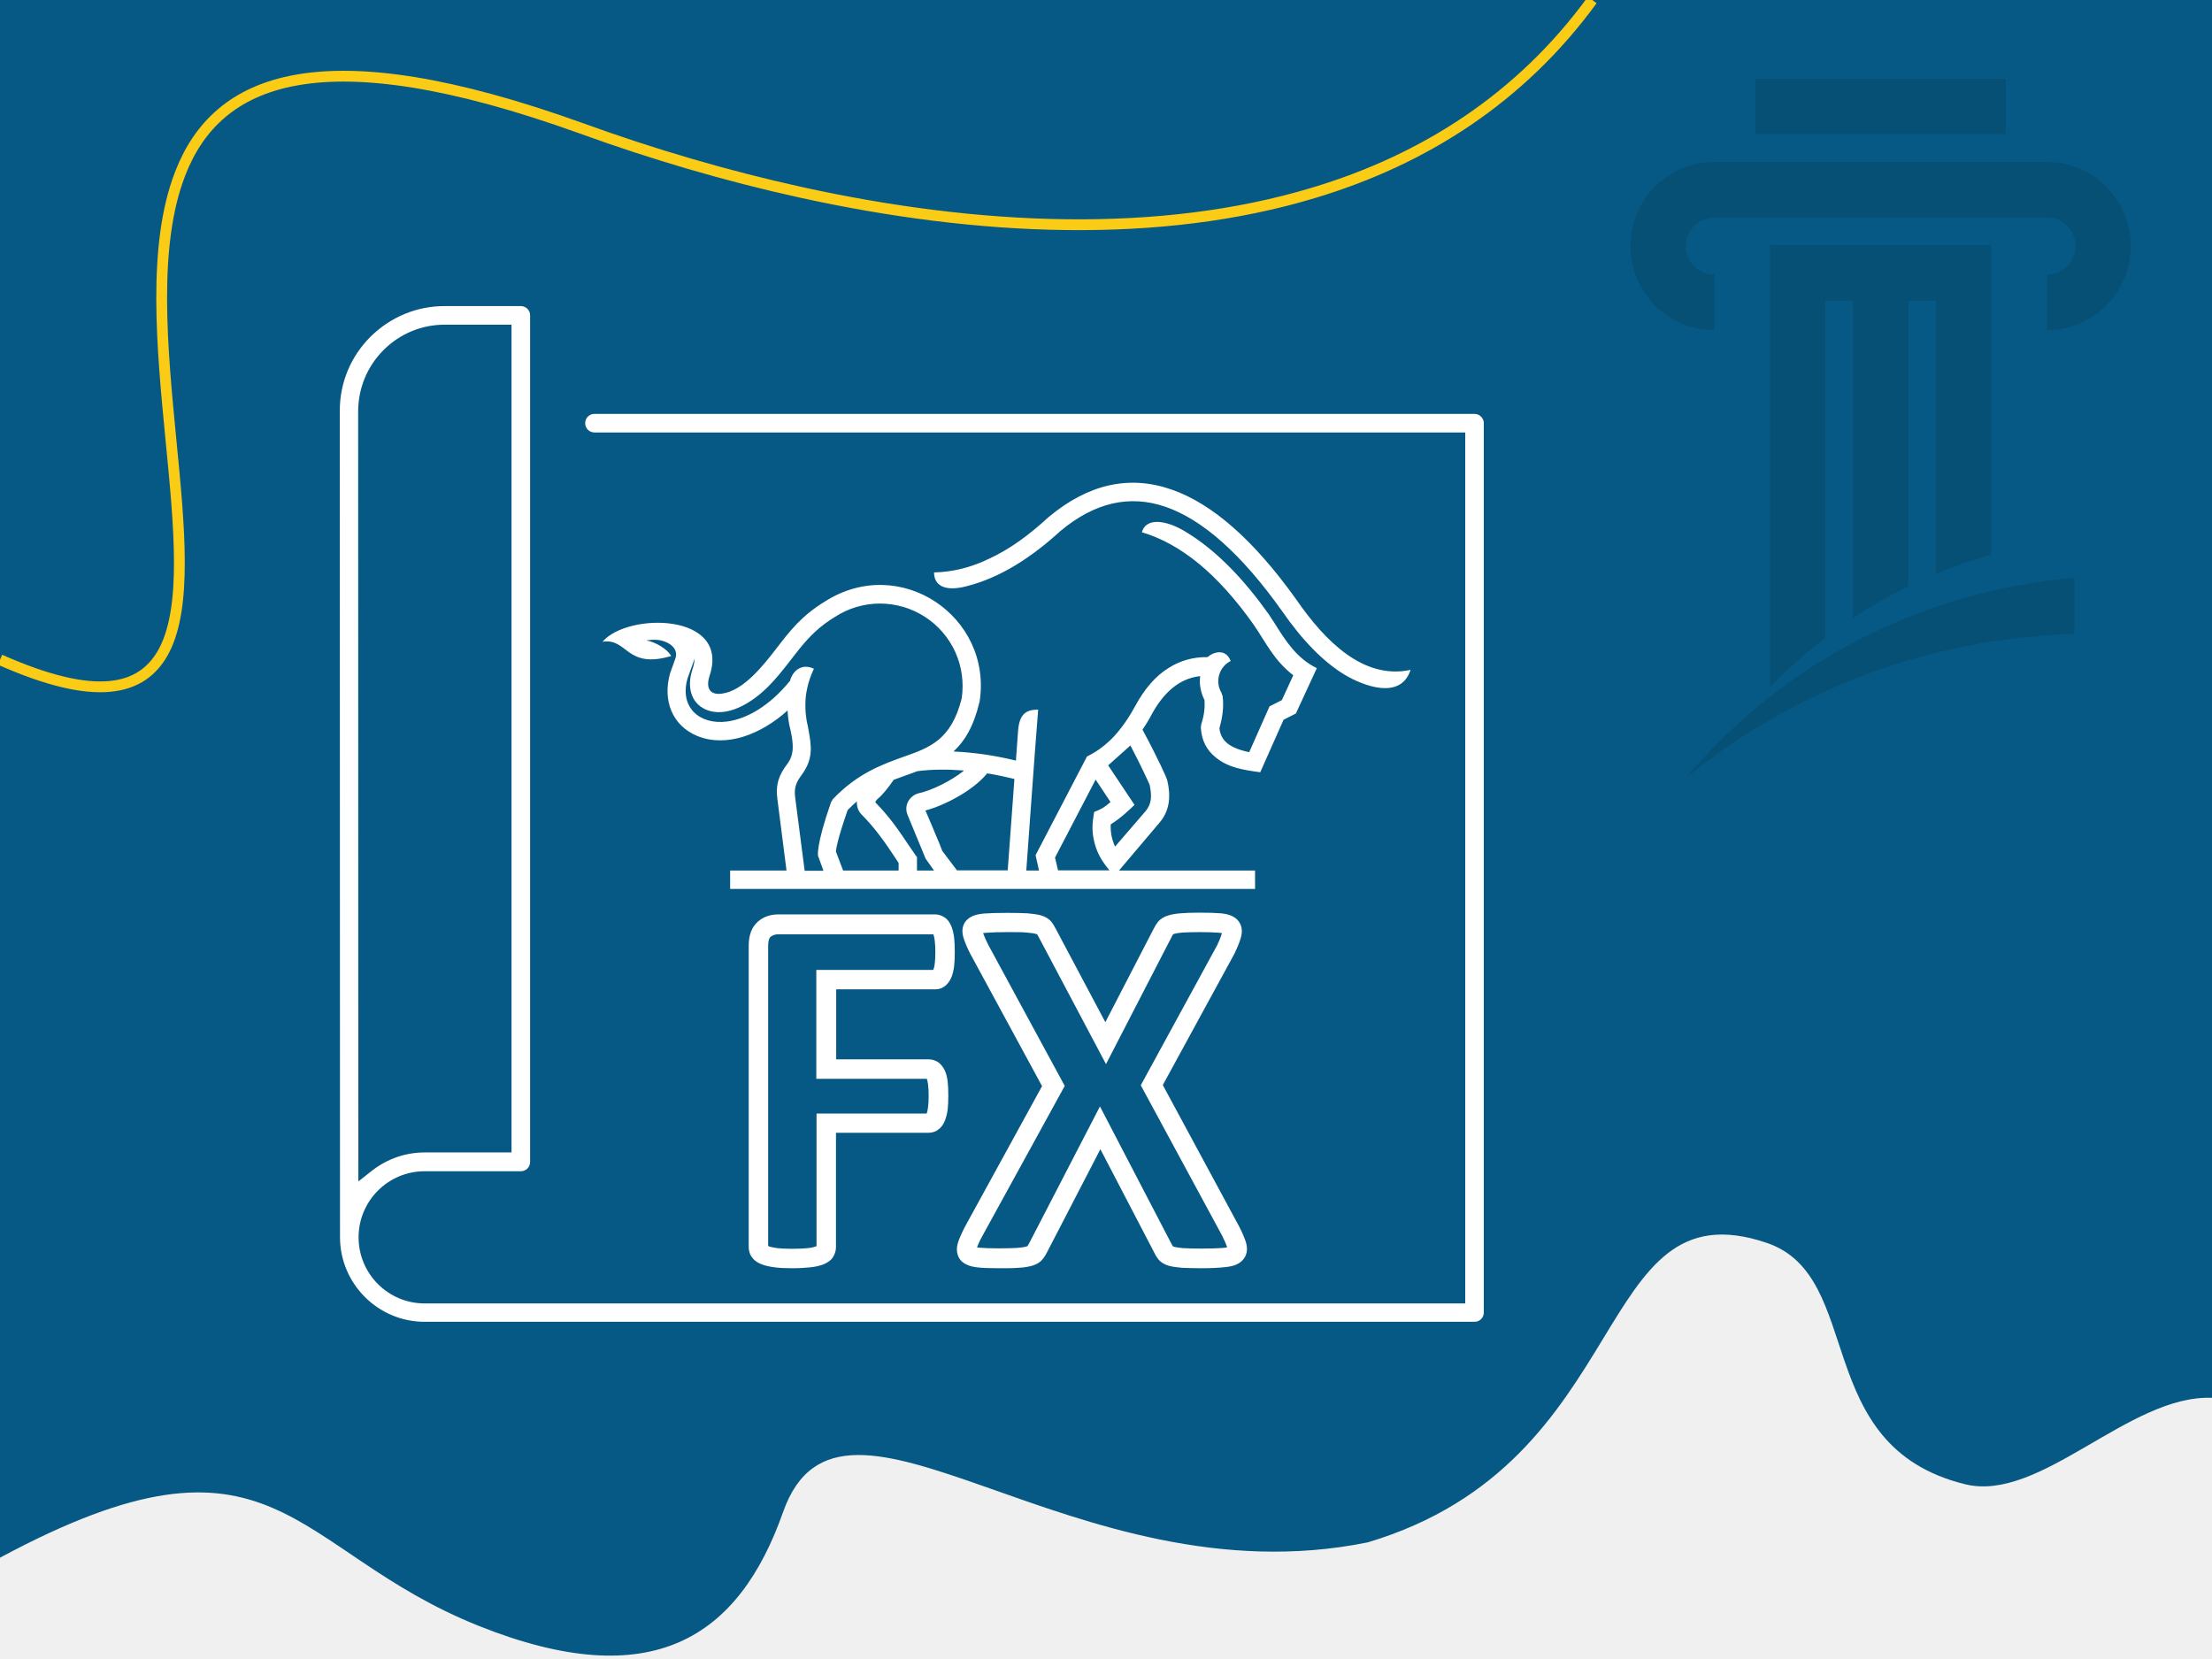
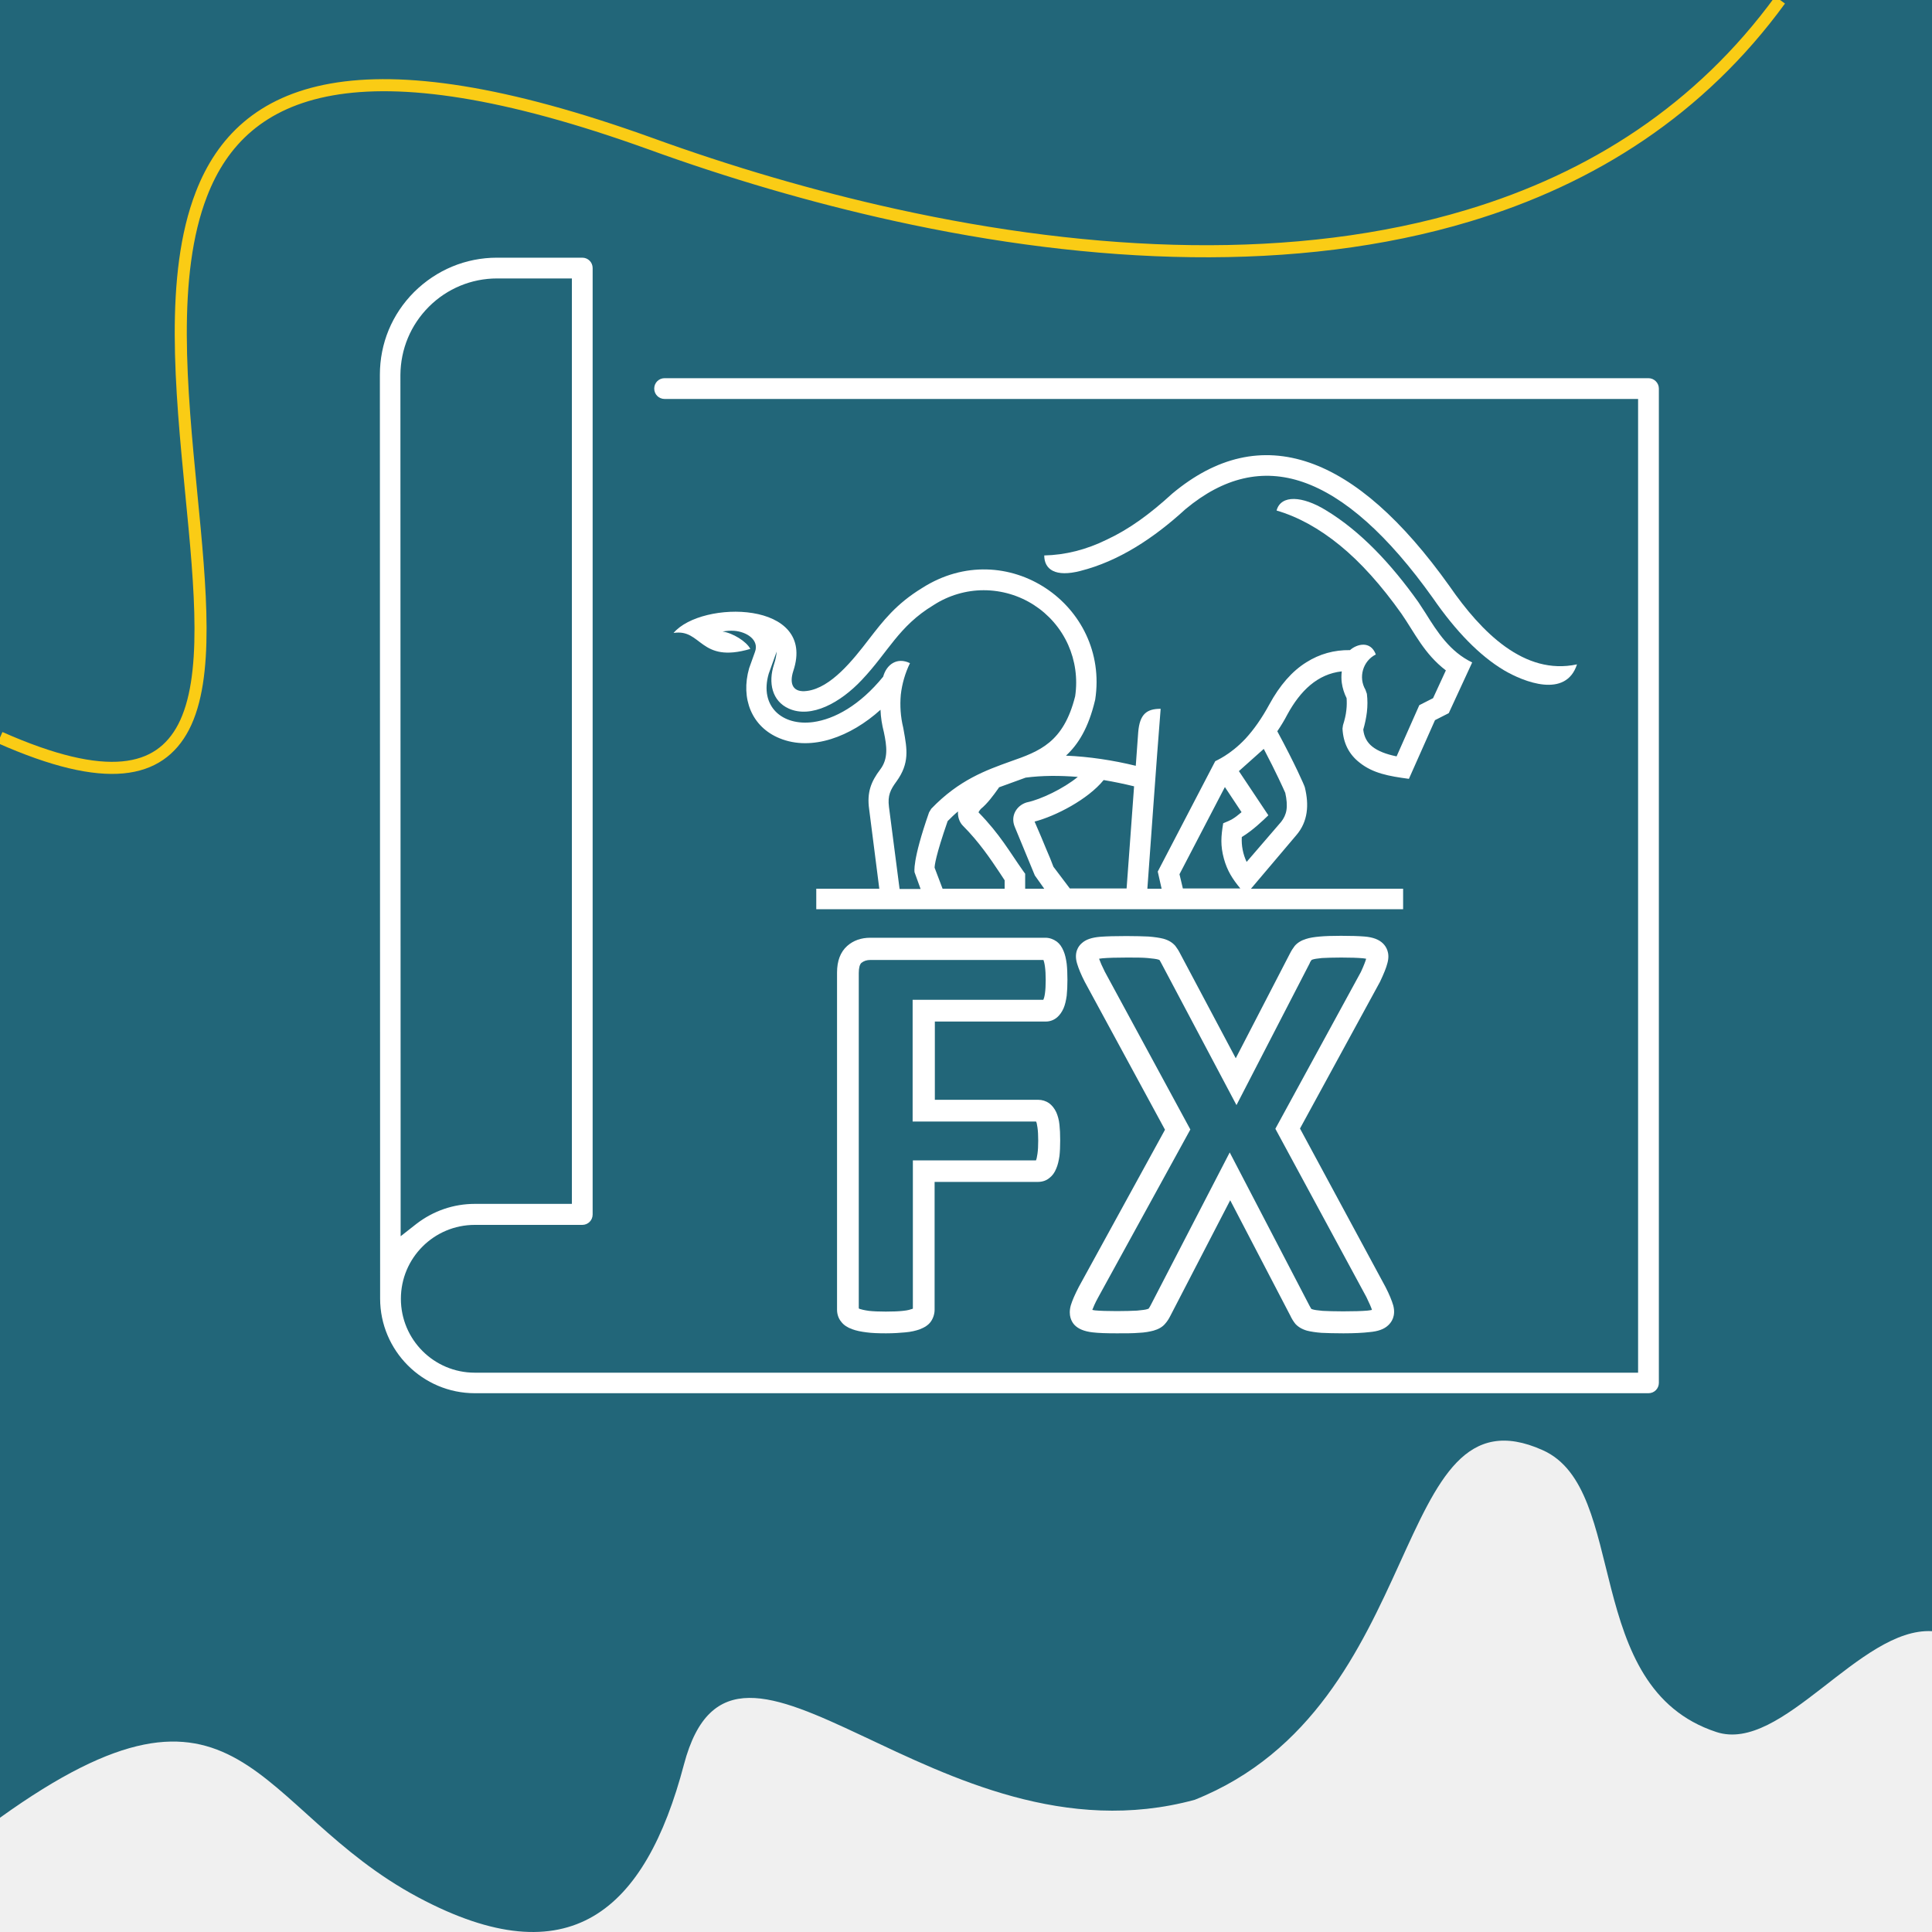
- <svg xmlns="http://www.w3.org/2000/svg" version="1.1" id="Layer_1" x="0px" y="0px" viewBox="0 0 1024 768" style="enable-background:new 0 0 1024 768;" xml:space="preserve">
-   <style type="text/css">
- 	.st0{fill:#075985;}
- 	.st1{fill-rule:evenodd;clip-rule:evenodd;fill:#FFDE16;}
- 	.st2{fill:#FFDE16;stroke:#000000;stroke-miterlimit:10;}
- 	.st3{fill:none;stroke:#FACC15;stroke-width:5;stroke-miterlimit:10;}
- 	.st4{fill:#FFFFFF;}
- 	.st5{opacity:0.12;}
- 	.st6{fill:none;}
- 	.st7{fill-rule:evenodd;clip-rule:evenodd;fill:#FFFFFF;}
- </style>
-   <path class="st0" d="M1024,0v647.1c-38.3-1.6-79.4,48.6-114.3,40c-72-17.7-45.9-96.4-92-111.8C736.3,547.9,758,676.7,633.2,714  c-136.8,27.8-243.5-91.1-270.7-14c-20.5,58.2-60.7,84.7-140.8,52.7C134,717.7,128,652.3,0,721.1V0H1024z" />
-   <path class="st1" d="M750.8,1291.5" />
-   <path class="st2" d="M717.1-512.5" />
-   <path class="st2" d="M952.9-512.1" />
-   <path class="st3" d="M0,305.4c44.2,19.6,66,14.8,76-4.3c10.6-20.4,7.1-57,3.2-96.8C75,161,70.4,113.9,83.4,80.4  c17-44.1,64.9-64.5,185.7-21c32.8,11.9,67,22,101.5,29.6c82.2,18.1,166.1,21.8,237.4,0.3C659.3,73.9,704,45.4,737.1,0" />
-   <path class="st2" d="M419.2-298.8" />
-   <path class="st2" d="M422.1-394" />
-   <path class="st2" d="M426.4-519.1" />
-   <path class="st2" d="M616-541.9" />
-   <path class="st4" d="M682.6,191.6H275.2c-2.4,0-4.3,1.9-4.3,4.3s1.9,4.3,4.3,4.3h403.1v403.2H196.6c-16.9,0-30.6-13.7-30.6-30.6  c0-16.9,13.7-30.6,30.6-30.6h44.5c2.4,0,4.3-1.9,4.3-4.3V146c0-2.4-1.9-4.3-4.3-4.3h-35.3c-13,0-25.1,5.1-34.3,14.2  c-9.2,9.2-14.2,21.3-14.2,34.3l0.1,382.5c0,21.6,17.6,39.2,39.2,39.2h486c2.4,0,4.3-1.9,4.3-4.3V195.9  C686.9,193.5,684.9,191.6,682.6,191.6z M177.6,162c7.5-7.5,17.6-11.7,28.2-11.7h31v383.2h-40.2c-8.8,0-17.2,2.9-24.2,8.3l-6.5,5.1  l-0.1-356.7C165.9,179.6,170,169.6,177.6,162z" />
-   <g>
-     <g class="st5">
-       <rect x="812.7" y="36.4" width="115.8" height="25.7" />
-       <path d="M960.3,267.5v25.9c-65.8,2-128.9,25.1-179.6,66.5C825.8,306.2,890.3,273.5,960.3,267.5z" />
-       <path d="M921.8,113.5v143.2c-8.7,2.5-17.2,5.4-25.6,8.9V139.2h-12.8v132.2c-8.8,4.3-17.4,9.2-25.6,14.7V139.2H845v156.1    c-9.2,7-17.7,14.6-25.6,22.8V113.5H921.8z" />
-       <path d="M986.4,113.9c0,21.5-17.4,38.9-38.8,38.9v-25.7c7.3,0,13.2-5.9,13.2-13.2s-5.9-13.2-13.2-13.2h-154    c-7.3,0-13.2,5.9-13.2,13.2s5.9,13.2,13.2,13.2v25.7c-21.5,0-38.8-17.4-38.8-38.9S772.1,75,793.6,75c94.3,0,59.6,0,153.9,0    C969,74.9,986.4,92.4,986.4,113.9z" />
-     </g>
-     <rect x="717.1" class="st6" width="306.9" height="396.3" />
+ <svg xmlns="http://www.w3.org/2000/svg" width="800" height="800" viewBox="0 0 800 800" fill="none">
+   <g clip-path="url(#clip0_1_47)">
+     <path d="M800 0V675.438C770.078 673.768 737.969 726.167 710.703 717.19C654.453 698.715 674.844 616.568 638.828 600.494C575.234 571.894 592.188 706.335 494.688 745.268C387.813 774.286 304.453 650.179 283.203 730.655C267.188 791.404 235.781 819.064 173.203 785.663C104.688 749.13 100 680.866 0 752.679V0H800Z" fill="#226679" />
+     <path d="M0 305.4C44.2 325 66 320.2 76 301.1C86.6 280.7 83.1 244.1 79.2 204.3C75 161 70.4 113.9 83.4 80.4C100.4 36.3 148.3 15.9 269.1 59.4C301.9 71.3 336.1 81.4 370.6 89C452.8 107.1 536.7 110.8 608 89.3C659.3 73.9 704 45.4 737.1 0" stroke="#FACC15" stroke-width="5" stroke-miterlimit="10" />
+     <path d="M682.6 156.6H275.2C272.8 156.6 270.9 158.5 270.9 160.9C270.9 163.3 272.8 165.2 275.2 165.2H678.3V568.4H196.6C179.7 568.4 166 554.7 166 537.8C166 520.9 179.7 507.2 196.6 507.2H241.1C243.5 507.2 245.4 505.3 245.4 502.9V111C245.4 108.6 243.5 106.7 241.1 106.7H205.8C192.8 106.7 180.7 111.8 171.5 120.9C162.3 130.1 157.3 142.2 157.3 155.2L157.4 537.7C157.4 559.3 175 576.9 196.6 576.9H682.6C685 576.9 686.9 575 686.9 572.6V160.9C686.9 158.5 684.9 156.6 682.6 156.6ZM177.6 127C185.1 119.5 195.2 115.3 205.8 115.3H236.8V498.5H196.6C187.8 498.5 179.4 501.4 172.4 506.8L165.9 511.9L165.8 155.2C165.9 144.6 170 134.6 177.6 127Z" fill="white" />
+     <path fill-rule="evenodd" clip-rule="evenodd" d="M516.2 356.9C514.7 353.7 514 350.2 514.2 346.6C518.8 343.8 522.9 339.8 525.2 337.6L513 319.3L523.3 310.1C528.4 319.8 531.5 326.7 532.2 328.3C532.8 331 533 333.4 532.7 335.4C532.4 337.3 531.6 338.9 530.5 340.3L516.2 356.9ZM488.4 362L507.2 325.9L514.1 336.3C510.8 339.1 509.9 339.5 506.5 340.9C505.6 346.3 505.3 350.1 506.8 355.6C508.2 360.6 510.3 363.9 513.6 367.9H489.8L488.4 362ZM436.2 358.9C435.4 356.7 434.4 354.3 433.1 351.3C432 348.6 430.5 345 428.4 340.2C437.2 337.9 450.5 331 457 323C461.2 323.7 465.5 324.6 469.6 325.6C468.3 342.9 467.1 360.3 466.5 367.9H443L436.2 358.9ZM424.5 367.9V361.8L423.7 360.7C418.1 352.8 414.1 345.5 405.2 336.4C405.3 336 405.6 335.6 406.1 335C408.9 332.7 411.3 329.4 413.3 326.6L413.7 326L424.7 322C431.5 321.1 438.8 321.1 446.3 321.7C440.3 326.6 431 331 425.4 332.2L425 332.3C420.9 333.6 418.3 337.9 420.2 342.4L428.5 362.5L432.4 368H424.5V367.9ZM387 359.3C387 358.4 387.4 354.4 392.4 340C393.8 338.6 395.2 337.2 396.7 336C396.5 338 397.2 340.4 398.7 341.9C405.4 348.6 410.3 355.9 413.9 361.3L416 364.5V368H390.3L387 359.3ZM336.7 299C323.9 300.7 314.4 292.5 318.3 279L321.6 269.8C321.5 271.2 321.2 273 320.5 275.1C318 282.7 319.7 290.3 326.6 293.4C335.9 297.6 348 291 356.9 281.5C367.8 270 372.1 259.3 386.5 250.6C392.8 246.5 400.1 244.4 407.3 244.4C422.4 244.4 436.1 253.2 442.3 267C445.2 273.5 446.3 280.9 445.2 288.3C440.4 307.5 430.4 311.1 418.4 315.3C408.4 318.9 397.1 322.9 385.6 334.9L384.7 336.4C377.6 356.7 378.7 361.2 378.7 361.2L381.2 368.1H372.5L368.1 334.1C367.5 329.4 368.7 327 371.2 323.6C376.7 316 375.6 310.2 374.2 302.4L374 301.3C372.9 296.8 372.6 292.2 373 287.7C373.5 283.2 374.8 278.7 376.8 274.6C371.5 272 367.1 275.1 365.7 280.2C356 292.1 345.5 297.8 336.7 299ZM304 261.2C309.2 261.6 314.5 265 312.6 270L310.2 276.7C306.6 289.3 311.3 301 322.8 305.7C336.2 311.2 352.3 305 364.6 293.9C364.7 297 365.2 300.1 366 303.2C367.2 308.9 367.9 314.1 364.5 318.6C360.7 323.6 358.9 328.1 359.9 335.1L364.1 368H338V376.5H581V368H518L536.8 345.8C541.6 340.2 542.1 333.3 540.3 326C540.1 325.2 536.2 316.3 528.9 302.8C530.4 300.6 531.8 298.3 533.1 295.8C538.4 286.1 545.5 279.1 555.6 278C555.4 279.6 555.4 281.2 555.6 282.7C555.9 284.9 556.6 287.1 557.6 289.1C557.7 290.7 557.7 292.3 557.5 294C557.3 296 556.8 298.1 556.1 300.3L555.9 301.7C556.2 307.6 558.5 312.3 563 315.8C568.5 320.2 575.1 321.4 583.4 322.5L594.2 298.2L599.9 295.3L609.6 274.3C600.4 269.9 595.1 261.6 590.3 253.9L587.3 249.3C576.2 233.7 563.5 220 548.9 211.2C539.4 205.4 530.4 204.7 528.6 211.4C537.5 214 546.2 218.8 554.8 225.8C563.5 232.9 572 242.4 580.3 254.1C585.9 262.2 589.7 270.7 598.7 277.6L593.4 289.1L587.7 292L578.3 313.2C573.9 312.3 570.6 311 568.3 309.2C566 307.4 564.8 305 564.5 302.1C565.2 299.7 565.7 297.3 566 294.9C566.3 292.3 566.3 289.8 566 287.3L565.4 285.6C562.4 280.5 564.3 273.7 569.7 271C567.5 265.1 561.8 266.7 559 269.2C552.4 269.1 546.4 270.8 541 274.2C535 277.9 529.9 283.8 525.6 291.7C522.5 297.4 519.2 302.1 515.7 305.9C509.3 312.7 503.4 315 503.2 315.2L479.4 360.9L481 368H475.1C476.1 354.5 478.9 314.5 480.6 293.5C474.9 293.5 471.9 295.6 471.3 303.3L470.3 317.1C460.9 314.8 451 313.3 441.4 312.9C446.5 308.2 450.7 301.4 453.4 290.1L453.5 289.7C459.5 250.5 416.7 221.2 381.8 243.5C371 250.1 365.6 257.2 359.8 264.7C353.2 273.3 344.1 284.8 334.2 286.1C328.4 286.9 326.7 283.3 328.5 277.8C338.2 248.6 290.5 248.4 278.9 262.1C290.7 260.2 289.6 274.9 310.7 268.7C309.1 265.6 303.4 262.1 299.2 261.5C300.9 261.2 302.4 261.1 304 261.2Z" fill="white" />
+     <path fill-rule="evenodd" clip-rule="evenodd" d="M432.4 230C432.4 235.8 437 239.1 447.4 236.4C463.2 232.4 477.7 222.9 490.8 210.9C506.7 197.6 522.9 193.9 539.5 199.6C556.7 205.5 574.7 221.5 593.3 247.6C602.9 261.5 612.7 271.5 622.7 277.5C631 282.4 648.4 289.3 653 275.1C631.2 279.8 613.4 261.8 600.2 242.7C580.6 215.2 561.3 198.2 542.3 191.6C522.7 184.8 503.7 189.1 485.4 204.4C476.1 212.9 467.6 219.1 458.4 223.4C449.7 227.7 441 229.8 432.4 230Z" fill="white" />
+     <path d="M366.9 552.1C363.7 552.1 361 552 358.8 551.7C356.4 551.4 354.5 551 352.9 550.4C350.9 549.7 349.4 548.7 348.4 547.4C347.2 546 346.6 544.2 346.6 542.3V402.7C346.6 397.9 348 394.2 350.8 391.7C353.4 389.4 356.6 388.3 360.4 388.3H432.9C434.6 388.3 436.2 388.9 437.6 389.9C438.8 390.8 439.7 392.1 440.4 393.8C441 395.2 441.4 396.9 441.7 399.1C441.9 400.9 442 403.2 442 405.7C442 408.2 441.9 410.4 441.7 412.3C441.4 414.4 441 416.1 440.4 417.5C439.7 419.1 438.8 420.3 437.8 421.2C436.4 422.4 434.8 423 433 423H387.1V455.4H429.9C431.5 455.4 433.1 455.9 434.4 456.8C435.6 457.7 436.6 458.9 437.4 460.6C438 462 438.5 463.7 438.7 465.7C438.9 467.5 439 469.6 439 472.2C439 474.7 438.9 476.9 438.7 478.7C438.4 480.7 438 482.4 437.4 483.8C436.7 485.6 435.7 486.9 434.5 487.8C433.2 488.9 431.5 489.4 429.8 489.4H387V542.3C387 544.1 386.4 545.9 385.4 547.3C384.4 548.7 382.8 549.7 380.7 550.5C379.2 551 377.3 551.5 374.9 551.7C372.8 551.9 370.1 552.1 366.9 552.1ZM355.6 541.8C355.7 541.8 355.8 541.9 356 542C356.6 542.2 357.7 542.5 359.8 542.8C361.6 543 364 543.1 366.8 543.1C369.7 543.1 372.1 543 373.9 542.8C376 542.6 377.1 542.2 377.7 542C377.8 542 377.9 541.9 378 541.9V480.5H429V480.4C429.2 480 429.4 479.1 429.6 477.7C429.8 476.3 429.9 474.5 429.9 472.3C429.9 470.1 429.8 468.3 429.6 466.9C429.4 465.4 429.2 464.7 429 464.4H377.9V414H432C432 413.9 432.1 413.9 432.1 413.8C432.2 413.6 432.5 412.8 432.7 411.3C432.9 409.9 433 408 433 405.8C433 403.6 432.9 401.8 432.7 400.3C432.5 398.7 432.2 397.9 432.1 397.6V397.5H360.4C358.9 397.5 357.7 397.9 356.7 398.7C356 399.3 355.6 400.8 355.6 402.9V541.8V541.8Z" fill="white" />
+     <path d="M556.3 552.1C552.5 552.1 549.4 552 547.2 551.9C544.7 551.7 542.8 551.4 541.2 551C539.1 550.4 537.5 549.4 536.4 548.2C535.6 547.2 534.9 546.1 534.3 544.8L509.4 497L484.6 544.9C484 546.1 483.3 547.2 482.4 548.2C481.3 549.5 479.7 550.4 477.6 551C476 551.4 474.1 551.8 471.5 551.9C469.2 552.1 466.2 552.1 462.5 552.1C458.2 552.1 454.9 552 452.4 551.7C449 551.3 446.5 550.3 444.9 548.6C443.8 547.4 442.2 544.8 443.4 540.5C444 538.5 445.1 536 446.7 532.9L482.4 467.8L449.2 406.6C447.6 403.5 446.6 401 446 399C444.6 394.4 446.6 391.7 447.9 390.6C449.6 389 452.1 388.2 455.6 387.9C458.2 387.7 461.8 387.6 466.4 387.6C470.2 387.6 473.3 387.7 475.6 387.8C478.1 388 480.1 388.3 481.7 388.7C483.9 389.3 485.5 390.3 486.7 391.7C487.4 392.6 488.1 393.7 488.7 394.9L511.7 438.2L534.1 394.9C534.7 393.7 535.4 392.6 536.1 391.7C537.2 390.4 538.8 389.4 540.8 388.8C542.3 388.3 544.2 388 546.5 387.8C548.6 387.6 551.6 387.5 555.3 387.5C559.4 387.5 562.7 387.6 565.1 387.8C568.5 388.1 571 389 572.7 390.7C573.9 391.9 575.7 394.5 574.5 398.8C574 400.8 573 403.2 571.5 406.4L571.4 406.6L538.3 467.3L573.7 532.9C575.3 536 576.3 538.5 576.9 540.5C578.1 545 576.1 547.6 574.8 548.8C573.1 550.4 570.6 551.3 567 551.6C564.5 551.9 560.8 552.1 556.3 552.1ZM543 542C543.1 542 543.3 542.1 543.6 542.2C544.2 542.4 545.5 542.6 547.7 542.8C549.7 542.9 552.6 543 556.2 543C560.5 543 563.8 542.9 566.2 542.7C567.1 542.6 567.7 542.5 568.1 542.4C567.8 541.4 567.1 539.8 565.8 537.1L528.1 467.4L563.5 402.5C564.8 399.7 565.4 398 565.7 397C565.4 396.9 564.9 396.9 564.4 396.8C562.2 396.6 559.2 396.5 555.4 396.5C552 396.5 549.3 396.6 547.4 396.7C545.3 396.9 544.2 397.1 543.6 397.3C543.4 397.4 543.2 397.4 543.1 397.5C542.8 397.9 542.5 398.3 542.3 398.9L512 457.6L480.9 398.9C480.6 398.4 480.4 397.9 480.1 397.5C480 397.5 479.8 397.4 479.5 397.3C478.8 397.1 477.5 396.9 475.2 396.7C473.1 396.5 470.3 396.5 466.7 396.5C462.3 396.5 458.9 396.6 456.6 396.8C456 396.9 455.5 396.9 455.1 397C455.6 398.4 456.4 400.2 457.5 402.4L492.9 467.7L454.8 537.1C453.3 539.8 452.7 541.4 452.3 542.4C452.6 542.5 452.9 542.5 453.4 542.6C455.5 542.8 458.6 542.9 462.5 542.9C465.9 542.9 468.7 542.8 470.8 542.7C473.1 542.5 474.4 542.3 475 542.1C475.3 542 475.5 541.9 475.6 541.9C475.8 541.6 476.1 541.2 476.4 540.6L509.2 477.2L542.3 540.8C542.7 541.5 542.9 541.8 543 542Z" fill="white" />
  </g>
-   <g>
-     <path class="st7" d="M516.2,391.9c-1.5-3.2-2.2-6.7-2-10.3c4.6-2.8,8.7-6.8,11-9L513,354.3l10.3-9.2c5.1,9.7,8.2,16.6,8.9,18.2   c0.6,2.7,0.8,5.1,0.5,7.1c-0.3,1.9-1.1,3.5-2.2,4.9L516.2,391.9z M488.4,397l18.8-36.1l6.9,10.4c-3.3,2.8-4.2,3.2-7.6,4.6   c-0.9,5.4-1.2,9.2,0.3,14.7c1.4,5,3.5,8.3,6.8,12.3h-23.8L488.4,397z M436.2,393.9c-0.8-2.2-1.8-4.6-3.1-7.6   c-1.1-2.7-2.6-6.3-4.7-11.1c8.8-2.3,22.1-9.2,28.6-17.2c4.2,0.7,8.5,1.6,12.6,2.6c-1.3,17.3-2.5,34.7-3.1,42.3H443L436.2,393.9z    M424.5,402.9v-6.1l-0.8-1.1c-5.6-7.9-9.6-15.2-18.5-24.3c0.1-0.4,0.4-0.8,0.9-1.4c2.8-2.3,5.2-5.6,7.2-8.4l0.4-0.6l11-4   c6.8-0.9,14.1-0.9,21.6-0.3c-6,4.9-15.3,9.3-20.9,10.5l-0.4,0.1c-4.1,1.3-6.7,5.6-4.8,10.1l8.3,20.1l3.9,5.5H424.5z M387,394.3   c0-0.9,0.4-4.9,5.4-19.3c1.4-1.4,2.8-2.8,4.3-4c-0.2,2,0.5,4.4,2,5.9c6.7,6.7,11.6,14,15.2,19.4l2.1,3.2v3.5h-25.7L387,394.3z    M336.7,334c-12.8,1.7-22.3-6.5-18.4-20l3.3-9.2c-0.1,1.4-0.4,3.2-1.1,5.3c-2.5,7.6-0.8,15.2,6.1,18.3c9.3,4.2,21.4-2.4,30.3-11.9   c10.9-11.5,15.2-22.2,29.6-30.9c6.3-4.1,13.6-6.2,20.8-6.2c15.1,0,28.8,8.8,35,22.6c2.9,6.5,4,13.9,2.9,21.3   c-4.8,19.2-14.8,22.8-26.8,27c-10,3.6-21.3,7.6-32.8,19.6l-0.9,1.5c-7.1,20.3-6,24.8-6,24.8l2.5,6.9h-8.7l-4.4-34   c-0.6-4.7,0.6-7.1,3.1-10.5c5.5-7.6,4.4-13.4,3-21.2l-0.2-1.1c-1.1-4.5-1.4-9.1-1-13.6c0.5-4.5,1.8-9,3.8-13.1   c-5.3-2.6-9.7,0.5-11.1,5.6C356,327.1,345.5,332.8,336.7,334z M304,296.2c5.2,0.4,10.5,3.8,8.6,8.8l-2.4,6.7   c-3.6,12.6,1.1,24.3,12.6,29c13.4,5.5,29.5-0.7,41.8-11.8c0.1,3.1,0.6,6.2,1.4,9.3c1.2,5.7,1.9,10.9-1.5,15.4   c-3.8,5-5.6,9.5-4.6,16.5l4.2,32.9h-26.1v8.5h243v-8.5H518l18.8-22.2c4.8-5.6,5.3-12.5,3.5-19.8c-0.2-0.8-4.1-9.7-11.4-23.2   c1.5-2.2,2.9-4.5,4.2-7l0,0c5.3-9.7,12.4-16.7,22.5-17.8c-0.2,1.6-0.2,3.2,0,4.7c0.3,2.2,1,4.4,2,6.4c0.1,1.6,0.1,3.2-0.1,4.9   c-0.2,2-0.7,4.1-1.4,6.3l-0.2,1.4c0.3,5.9,2.6,10.6,7.1,14.1c5.5,4.4,12.1,5.6,20.4,6.7l10.8-24.3l5.7-2.9l9.7-21   c-9.2-4.4-14.5-12.7-19.3-20.4l-3-4.6c-11.1-15.6-23.8-29.3-38.4-38.1c-9.5-5.8-18.5-6.5-20.3,0.2c8.9,2.6,17.6,7.4,26.2,14.4   c8.7,7.1,17.2,16.6,25.5,28.3c5.6,8.1,9.4,16.6,18.4,23.5l-5.3,11.5l-5.7,2.9l-9.4,21.2c-4.4-0.9-7.7-2.2-10-4   c-2.3-1.8-3.5-4.2-3.8-7.1c0.7-2.4,1.2-4.8,1.5-7.2c0.3-2.6,0.3-5.1,0-7.6l-0.6-1.7c-3-5.1-1.1-11.9,4.3-14.6   c-2.2-5.9-7.9-4.3-10.7-1.8c-6.6-0.1-12.6,1.6-18,5c-6,3.7-11.1,9.6-15.4,17.5h0c-3.1,5.7-6.4,10.4-9.9,14.2   c-6.4,6.8-12.3,9.1-12.5,9.3l-23.8,45.7l1.6,7.1h-5.9c1-13.5,3.8-53.5,5.5-74.5c-5.7,0-8.7,2.1-9.3,9.8l-1,13.8   c-9.4-2.3-19.3-3.8-28.9-4.2c5.1-4.7,9.3-11.5,12-22.8l0.1-0.4c6-39.2-36.8-68.5-71.7-46.2c-10.8,6.6-16.2,13.7-22,21.2   c-6.6,8.6-15.7,20.1-25.6,21.4c-5.8,0.8-7.5-2.8-5.7-8.3c9.7-29.2-38-29.4-49.6-15.7c11.8-1.9,10.7,12.8,31.8,6.6   c-1.6-3.1-7.3-6.6-11.5-7.2C300.9,296.2,302.4,296.1,304,296.2z" />
-     <path class="st7" d="M432.4,265c0,5.8,4.6,9.1,15,6.4c15.8-4,30.3-13.5,43.4-25.5c15.9-13.3,32.1-17,48.7-11.3   c17.2,5.9,35.2,21.9,53.8,48c9.6,13.9,19.4,23.9,29.4,29.9c8.3,4.9,25.7,11.8,30.3-2.4c-21.8,4.7-39.6-13.3-52.8-32.4   c-19.6-27.5-38.9-44.5-57.9-51.1c-19.6-6.8-38.6-2.5-56.9,12.8c-9.3,8.5-17.8,14.7-27,19C449.7,262.7,441,264.8,432.4,265" />
-   </g>
-   <g>
-     <path class="st4" d="M366.9,587.1c-3.2,0-5.9-0.1-8.1-0.4c-2.4-0.3-4.3-0.7-5.9-1.3c-2-0.7-3.5-1.7-4.5-3c-1.2-1.4-1.8-3.2-1.8-5.1   V437.7c0-4.8,1.4-8.5,4.2-11c2.6-2.3,5.8-3.4,9.6-3.4h72.5c1.7,0,3.3,0.6,4.7,1.6c1.2,0.9,2.1,2.2,2.8,3.9c0.6,1.4,1,3.1,1.3,5.3   c0.2,1.8,0.3,4.1,0.3,6.6c0,2.5-0.1,4.7-0.3,6.6c-0.3,2.1-0.7,3.8-1.3,5.2c-0.7,1.6-1.6,2.8-2.6,3.7c-1.4,1.2-3,1.8-4.8,1.8h-45.9   v32.4h42.8c1.6,0,3.2,0.5,4.5,1.4c1.2,0.9,2.2,2.1,3,3.8c0.6,1.4,1.1,3.1,1.3,5.1c0.2,1.8,0.3,3.9,0.3,6.5c0,2.5-0.1,4.7-0.3,6.5   c-0.3,2-0.7,3.7-1.3,5.1c-0.7,1.8-1.7,3.1-2.9,4c-1.3,1.1-3,1.6-4.7,1.6h-42.8v52.9c0,1.8-0.6,3.6-1.6,5c-1,1.4-2.6,2.4-4.7,3.2   c-1.5,0.5-3.4,1-5.8,1.2C372.8,586.9,370.1,587.1,366.9,587.1z M355.6,576.8c0.1,0,0.2,0.1,0.4,0.2c0.6,0.2,1.7,0.5,3.8,0.8   c1.8,0.2,4.2,0.3,7,0.3c2.9,0,5.3-0.1,7.1-0.3c2.1-0.2,3.2-0.6,3.8-0.8c0.1,0,0.2-0.1,0.3-0.1v-61.4h51c0,0,0-0.1,0-0.1   c0.2-0.4,0.4-1.3,0.6-2.7c0.2-1.4,0.3-3.2,0.3-5.4c0-2.2-0.1-4-0.3-5.4c-0.2-1.5-0.4-2.2-0.6-2.5h-51.1v-50.4h54.1   c0-0.1,0.1-0.1,0.1-0.2c0.1-0.2,0.4-1,0.6-2.5c0.2-1.4,0.3-3.3,0.3-5.5c0-2.2-0.1-4-0.3-5.5c-0.2-1.6-0.5-2.4-0.6-2.7   c0,0,0-0.1,0-0.1h-71.7c-1.5,0-2.7,0.4-3.7,1.2c-0.7,0.6-1.1,2.1-1.1,4.2V576.8z M378.5,576.6L378.5,576.6L378.5,576.6z    M355.3,576.6L355.3,576.6L355.3,576.6z M428.8,515.9L428.8,515.9L428.8,515.9z M431.9,431.8L431.9,431.8L431.9,431.8z" />
-     <path class="st4" d="M556.3,587.1c-3.8,0-6.9-0.1-9.1-0.2c-2.5-0.2-4.4-0.5-6-0.9c-2.1-0.6-3.7-1.6-4.8-2.8c-0.8-1-1.5-2.1-2.1-3.4   l-24.9-47.8l-24.8,47.9c-0.6,1.2-1.3,2.3-2.2,3.3c-1.1,1.3-2.7,2.2-4.8,2.8c-1.6,0.4-3.5,0.8-6.1,0.9c-2.3,0.2-5.3,0.2-9,0.2   c-4.3,0-7.6-0.1-10.1-0.4c-3.4-0.4-5.9-1.4-7.5-3.1c-1.1-1.2-2.7-3.8-1.5-8.1c0.6-2,1.7-4.5,3.3-7.6l35.7-65.1l-33.2-61.2   c-1.6-3.1-2.6-5.6-3.2-7.6c-1.4-4.6,0.6-7.3,1.9-8.4c1.7-1.6,4.2-2.4,7.7-2.7c2.6-0.2,6.2-0.3,10.8-0.3c3.8,0,6.9,0.1,9.2,0.2   c2.5,0.2,4.5,0.5,6.1,0.9c2.2,0.6,3.8,1.6,5,3c0.7,0.9,1.4,2,2,3.2l23,43.3l22.4-43.3c0.6-1.2,1.3-2.3,2-3.2   c1.1-1.3,2.7-2.3,4.7-2.9c1.5-0.5,3.4-0.8,5.7-1c2.1-0.2,5.1-0.3,8.8-0.3c4.1,0,7.4,0.1,9.8,0.3c3.4,0.3,5.9,1.2,7.6,2.9   c1.2,1.2,3,3.8,1.8,8.1c-0.5,2-1.5,4.4-3,7.6l-0.1,0.2l-33.1,60.7l35.4,65.6c1.6,3.1,2.6,5.6,3.2,7.6c1.2,4.5-0.8,7.1-2.1,8.3   c-1.7,1.6-4.2,2.5-7.8,2.8C564.5,586.9,560.8,587.1,556.3,587.1z M568.4,578.2L568.4,578.2L568.4,578.2z M543,577   c0.1,0,0.3,0.1,0.6,0.2c0.6,0.2,1.9,0.4,4.1,0.6c2,0.1,4.9,0.2,8.5,0.2c4.3,0,7.6-0.1,10-0.3c0.9-0.1,1.5-0.2,1.9-0.3   c-0.3-1-1-2.6-2.3-5.3l-37.7-69.7l35.4-64.9c1.3-2.8,1.9-4.5,2.2-5.5c-0.3-0.1-0.8-0.1-1.3-0.2c-2.2-0.2-5.2-0.3-9-0.3   c-3.4,0-6.1,0.1-8,0.2c-2.1,0.2-3.2,0.4-3.8,0.6c-0.2,0.1-0.4,0.1-0.5,0.2c-0.3,0.4-0.6,0.8-0.8,1.4L512,492.6l-31.1-58.7   c-0.3-0.5-0.5-1-0.8-1.4c-0.1,0-0.3-0.1-0.6-0.2c-0.7-0.2-2-0.4-4.3-0.6c-2.1-0.2-4.9-0.2-8.5-0.2c-4.4,0-7.8,0.1-10.1,0.3   c-0.6,0.1-1.1,0.1-1.5,0.2c0.5,1.4,1.3,3.2,2.4,5.4l35.4,65.3l-38.1,69.4c-1.5,2.7-2.1,4.3-2.5,5.3c0.3,0.1,0.6,0.1,1.1,0.2   c2.1,0.2,5.2,0.3,9.1,0.3c3.4,0,6.2-0.1,8.3-0.2c2.3-0.2,3.6-0.4,4.2-0.6c0.3-0.1,0.5-0.2,0.6-0.2c0.2-0.3,0.5-0.7,0.8-1.3   l32.8-63.4l33.1,63.6C542.7,576.5,542.9,576.8,543,577z M451.5,577.3L451.5,577.3L451.5,577.3z M480.2,432.6L480.2,432.6   L480.2,432.6z M454.1,432.3L454.1,432.3L454.1,432.3z" />
-   </g>
+   <defs>
+     <clipPath id="clip0_1_47">
+       <rect width="800" height="800" fill="white" />
+     </clipPath>
+   </defs>
</svg>
